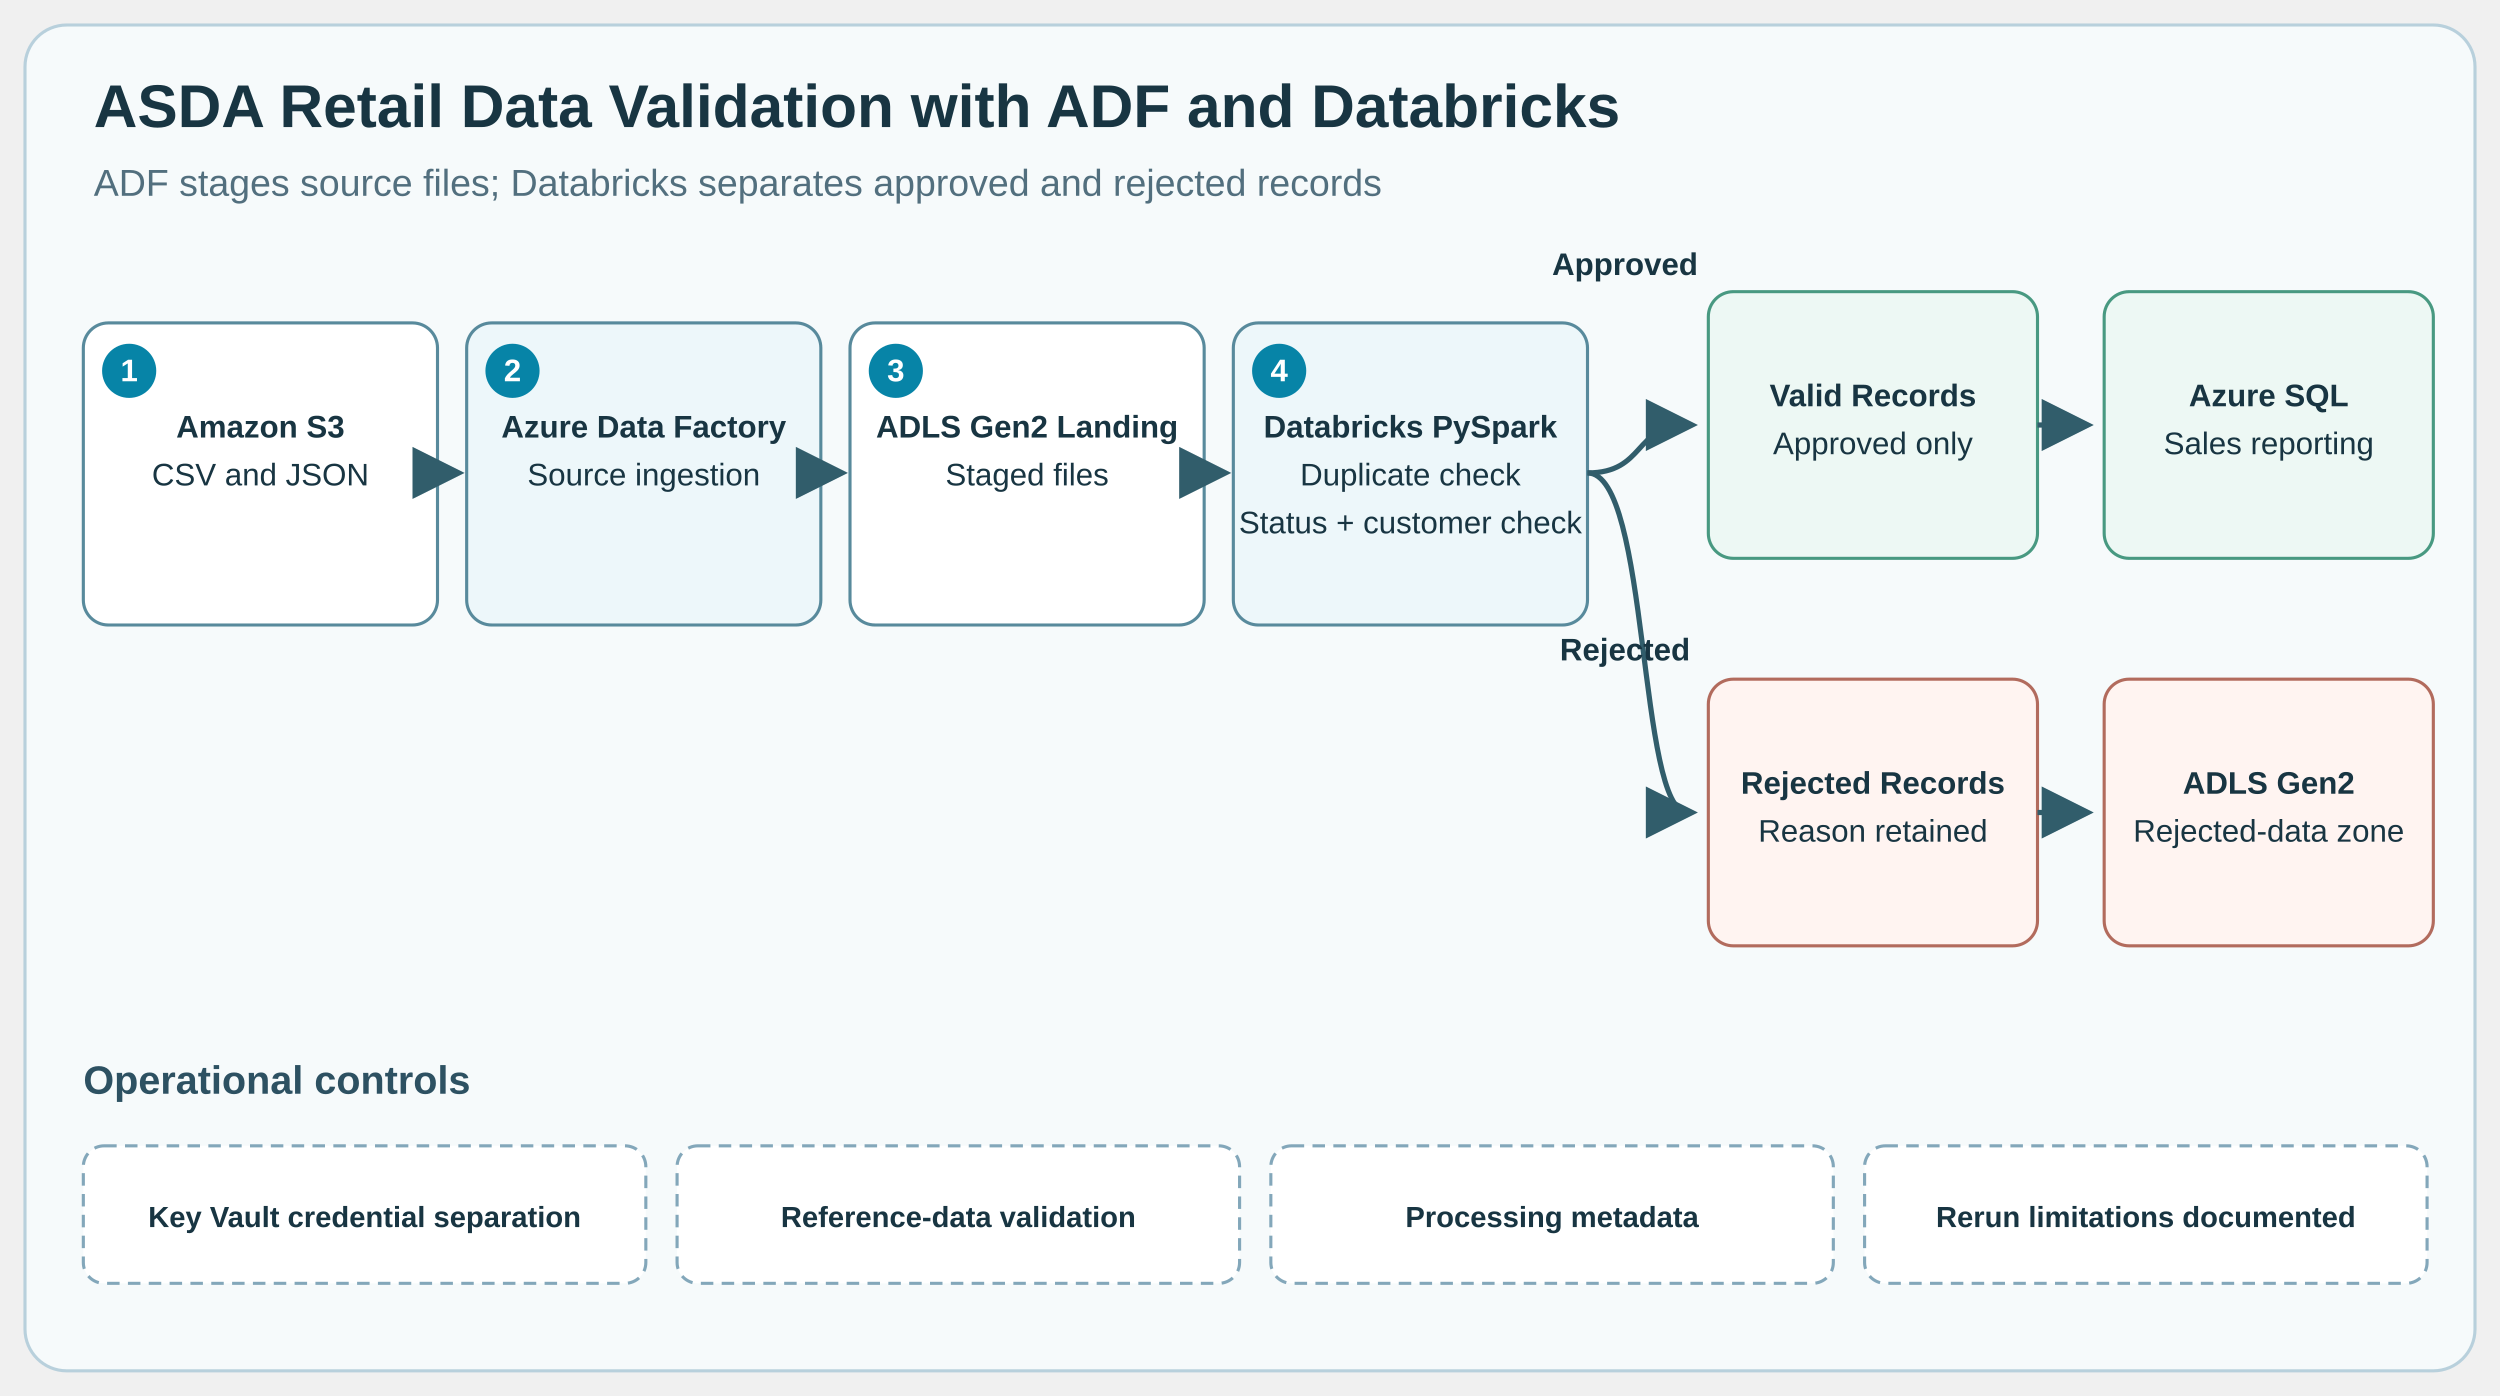
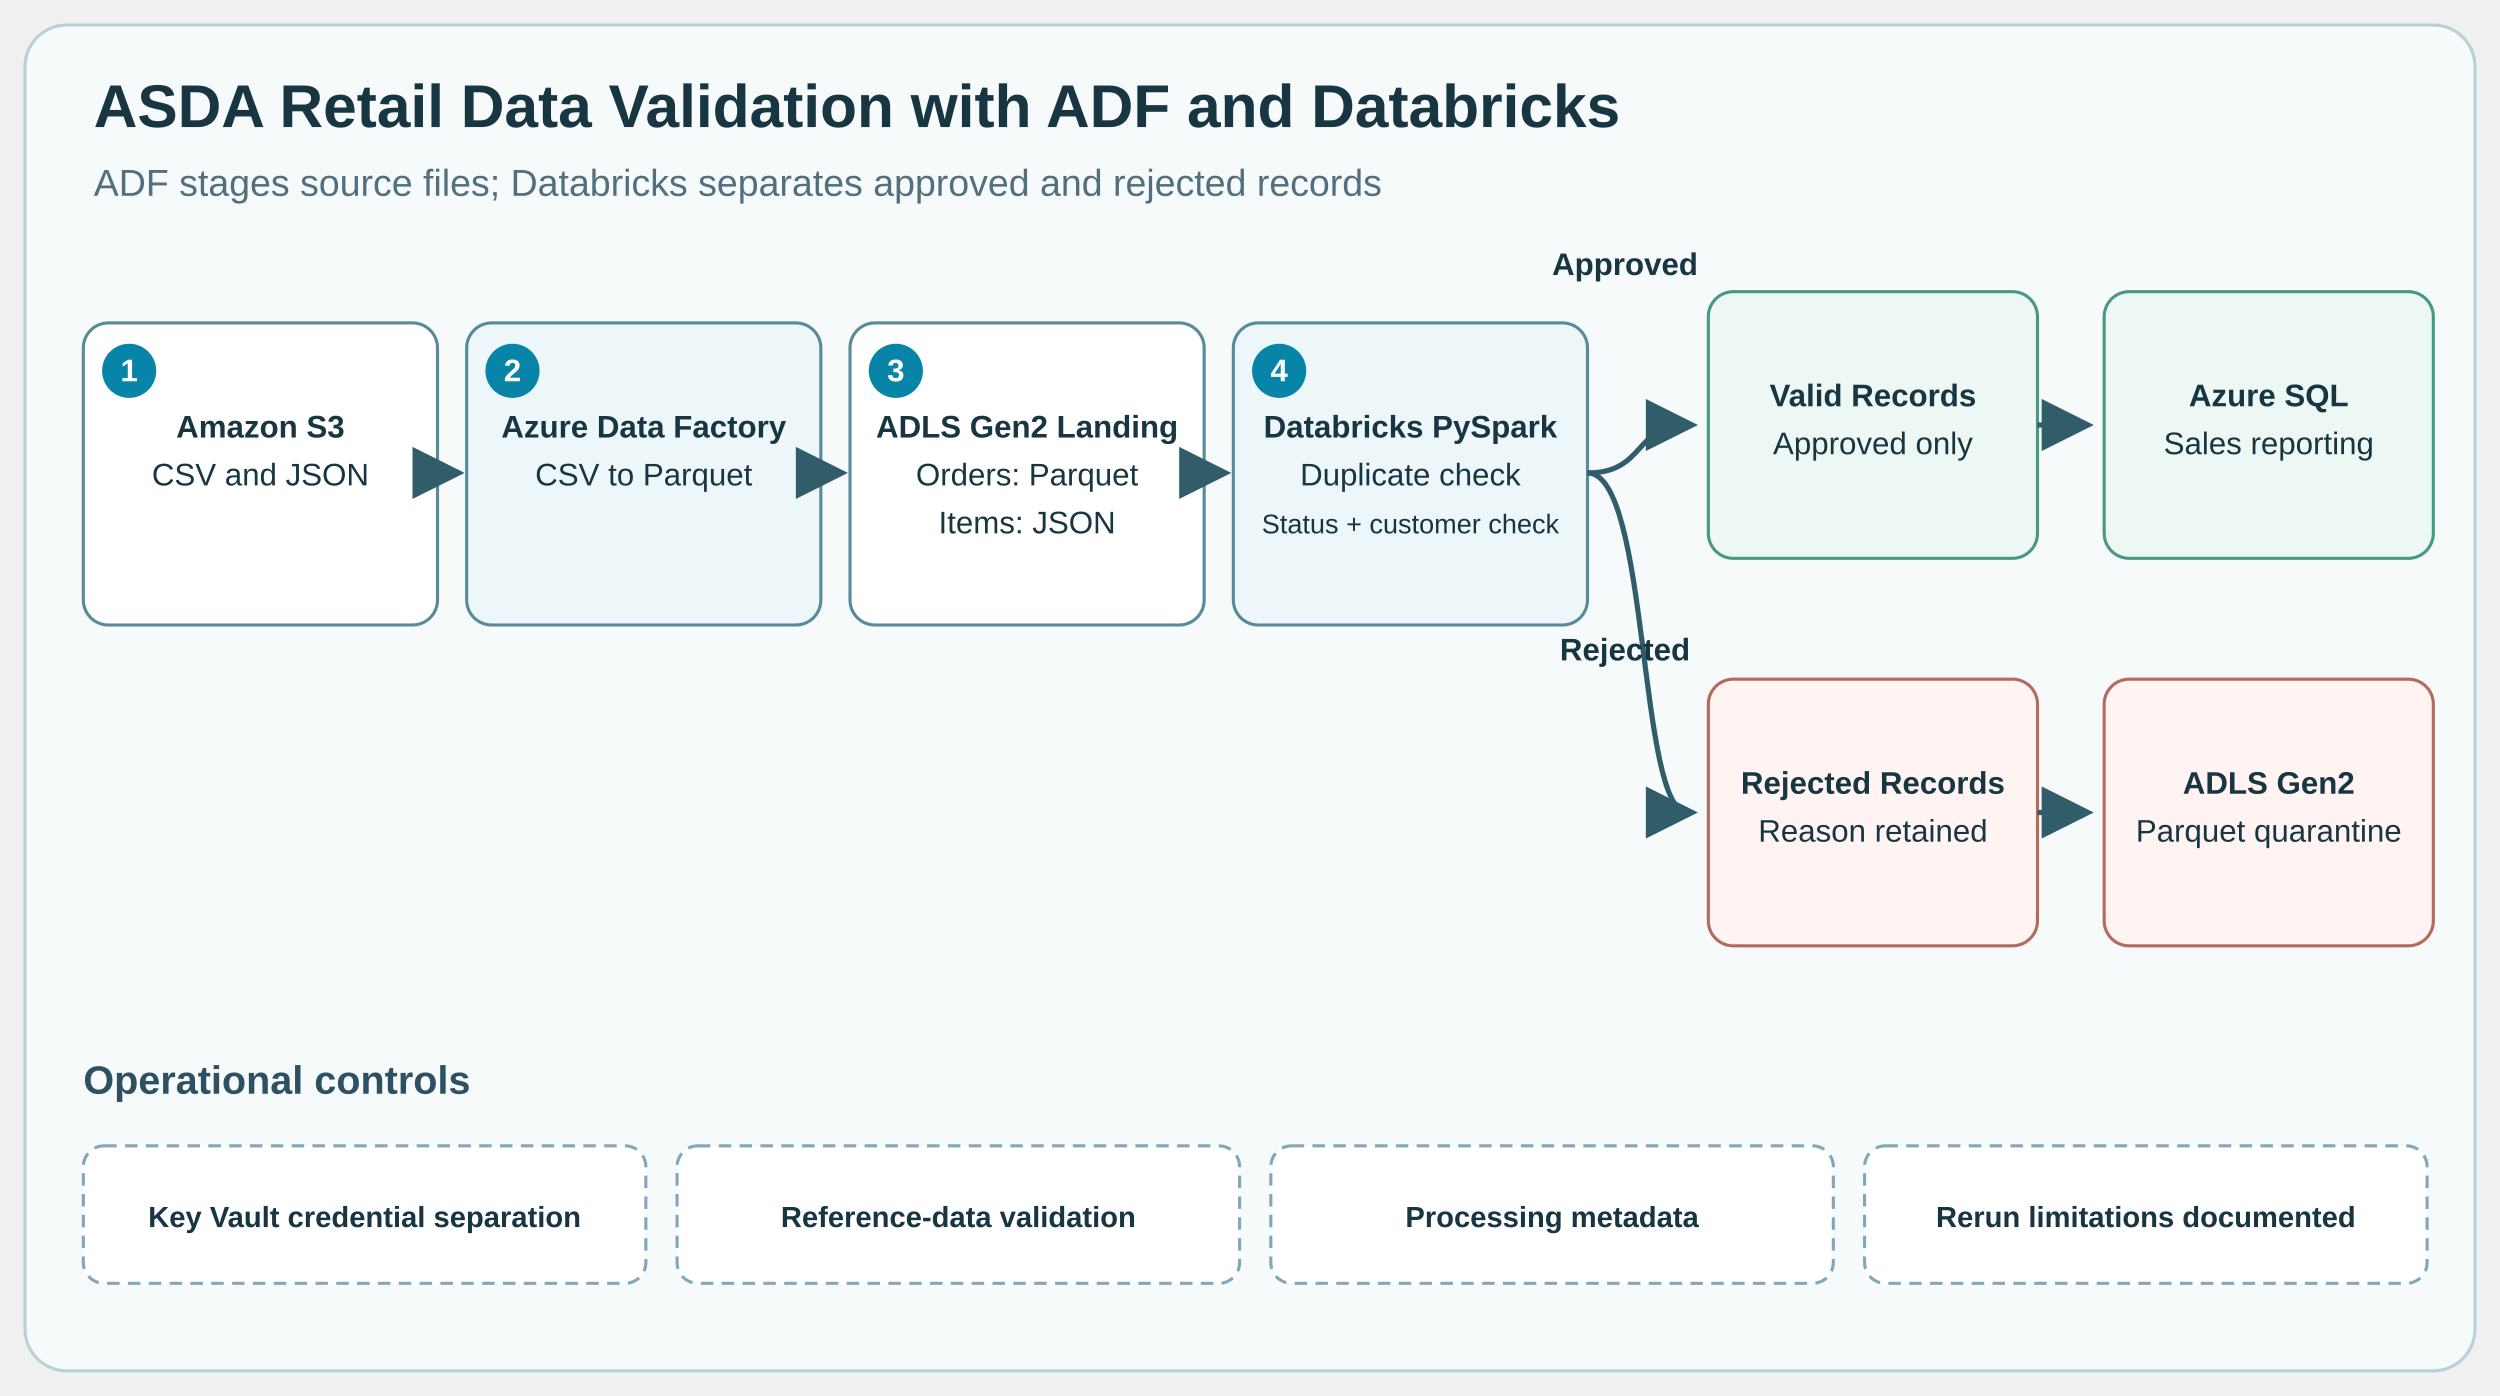
<svg xmlns="http://www.w3.org/2000/svg" width="1200" height="670" viewBox="0 0 1200 670" role="img" aria-labelledby="title desc">
  <defs>
    <marker id="arrow" markerWidth="10" markerHeight="10" refX="8" refY="5" orient="auto">
      <path d="M0 0 L10 5 L0 10 Z" fill="#315d6b" />
    </marker>
  </defs>
  <g font-family="Arial, Helvetica, sans-serif">
    <rect x="12" y="12" width="1176" height="646" rx="20" fill="#f6fafb" stroke="#b8d0dc" stroke-width="1.5" />
    <text x="45" y="61" text-anchor="start" font-size="29" font-weight="700" fill="#183542">ASDA Retail Data Validation with ADF and Databricks</text>
    <text x="45" y="94" text-anchor="start" font-size="18" font-weight="400" fill="#526f7e">ADF stages source files; Databricks separates approved and rejected records</text>
    <rect x="40" y="155" width="170" height="145" rx="12" fill="#fff" stroke="#588a9c" stroke-width="1.5" />
    <circle cx="62" cy="178" r="13" fill="#0784a7" />
    <text x="62" y="183" text-anchor="middle" font-size="15" font-weight="700" fill="#fff">1</text>
    <text x="125" y="210" text-anchor="middle" font-size="15" font-weight="700" fill="#183542">Amazon S3</text>
    <text x="125" y="233" text-anchor="middle" font-size="15" font-weight="400" fill="#183542">CSV and JSON</text>
    <rect x="224" y="155" width="170" height="145" rx="12" fill="#edf7fa" stroke="#588a9c" stroke-width="1.5" />
    <circle cx="246" cy="178" r="13" fill="#0784a7" />
    <text x="246" y="183" text-anchor="middle" font-size="15" font-weight="700" fill="#fff">2</text>
    <text x="309" y="210" text-anchor="middle" font-size="15" font-weight="700" fill="#183542">Azure Data Factory</text>
-     <text x="309" y="233" text-anchor="middle" font-size="15" font-weight="400" fill="#183542">Source ingestion</text>
+     <text x="309" y="233" text-anchor="middle" font-size="15" font-weight="400" fill="#183542">CSV to Parquet</text>
    <rect x="408" y="155" width="170" height="145" rx="12" fill="#fff" stroke="#588a9c" stroke-width="1.5" />
    <circle cx="430" cy="178" r="13" fill="#0784a7" />
    <text x="430" y="183" text-anchor="middle" font-size="15" font-weight="700" fill="#fff">3</text>
    <text x="493" y="210" text-anchor="middle" font-size="15" font-weight="700" fill="#183542">ADLS Gen2 Landing</text>
-     <text x="493" y="233" text-anchor="middle" font-size="15" font-weight="400" fill="#183542">Staged files</text>
+     <text x="493" y="233" text-anchor="middle" font-size="15" font-weight="400" fill="#183542">Orders: Parquet</text>
+     <text x="493" y="256" text-anchor="middle" font-size="15" font-weight="400" fill="#183542">Items: JSON</text>
    <rect x="592" y="155" width="170" height="145" rx="12" fill="#edf7fa" stroke="#588a9c" stroke-width="1.5" />
    <circle cx="614" cy="178" r="13" fill="#0784a7" />
    <text x="614" y="183" text-anchor="middle" font-size="15" font-weight="700" fill="#fff">4</text>
    <text x="677" y="210" text-anchor="middle" font-size="15" font-weight="700" fill="#183542">Databricks PySpark</text>
    <text x="677" y="233" text-anchor="middle" font-size="15" font-weight="400" fill="#183542">Duplicate check</text>
-     <text x="677" y="256" text-anchor="middle" font-size="15" font-weight="400" fill="#183542">Status + customer check</text>
+     <text x="677" y="256" text-anchor="middle" font-size="13" font-weight="400" fill="#183542">Status + customer check</text>
    <rect x="820" y="140" width="158" height="128" rx="12" fill="#edf8f4" stroke="#489981" stroke-width="1.5" />
    <text x="899" y="195" text-anchor="middle" font-size="15" font-weight="700" fill="#183542">Valid Records</text>
    <text x="899" y="218" text-anchor="middle" font-size="15" font-weight="400" fill="#183542">Approved only</text>
    <rect x="1010" y="140" width="158" height="128" rx="12" fill="#edf8f4" stroke="#489981" stroke-width="1.5" />
    <text x="1089" y="195" text-anchor="middle" font-size="15" font-weight="700" fill="#183542">Azure SQL</text>
    <text x="1089" y="218" text-anchor="middle" font-size="15" font-weight="400" fill="#183542">Sales reporting</text>
    <rect x="820" y="326" width="158" height="128" rx="12" fill="#fff4f1" stroke="#b26b5d" stroke-width="1.5" />
    <text x="899" y="381" text-anchor="middle" font-size="15" font-weight="700" fill="#183542">Rejected Records</text>
    <text x="899" y="404" text-anchor="middle" font-size="15" font-weight="400" fill="#183542">Reason retained</text>
    <rect x="1010" y="326" width="158" height="128" rx="12" fill="#fff4f1" stroke="#b26b5d" stroke-width="1.5" />
    <text x="1089" y="381" text-anchor="middle" font-size="15" font-weight="700" fill="#183542">ADLS Gen2</text>
-     <text x="1089" y="404" text-anchor="middle" font-size="15" font-weight="400" fill="#183542">Rejected-data zone</text>
+     <text x="1089" y="404" text-anchor="middle" font-size="15" font-weight="400" fill="#183542">Parquet quarantine</text>
    <g fill="none" stroke="#315d6b" stroke-width="2.5" marker-end="url(#arrow)">
      <path d="M210 227 H218" />
      <path d="M394 227 H402" />
      <path d="M578 227 H586" />
      <path d="M762 227 C790 227 784 204 810 204" />
      <path d="M762 227 C792 227 786 390 810 390" />
      <path d="M978 204 H1000" />
      <path d="M978 390 H1000" />
    </g>
    <text x="780" y="132" text-anchor="middle" font-size="15" font-weight="700" fill="#183542">Approved</text>
    <text x="780" y="317" text-anchor="middle" font-size="15" font-weight="700" fill="#183542">Rejected</text>
    <text x="40" y="525" text-anchor="start" font-size="19" font-weight="700" fill="#2d5162">Operational controls</text>
    <rect x="40" y="550" width="270" height="66" rx="10" fill="#fff" stroke="#83a7ba" stroke-width="1.5" stroke-dasharray="6 4" />
    <text x="175" y="589" text-anchor="middle" font-size="14" font-weight="700" fill="#183542">Key Vault credential separation</text>
    <rect x="325" y="550" width="270" height="66" rx="10" fill="#fff" stroke="#83a7ba" stroke-width="1.5" stroke-dasharray="6 4" />
    <text x="460" y="589" text-anchor="middle" font-size="14" font-weight="700" fill="#183542">Reference-data validation</text>
    <rect x="610" y="550" width="270" height="66" rx="10" fill="#fff" stroke="#83a7ba" stroke-width="1.5" stroke-dasharray="6 4" />
    <text x="745" y="589" text-anchor="middle" font-size="14" font-weight="700" fill="#183542">Processing metadata</text>
    <rect x="895" y="550" width="270" height="66" rx="10" fill="#fff" stroke="#83a7ba" stroke-width="1.5" stroke-dasharray="6 4" />
    <text x="1030" y="589" text-anchor="middle" font-size="14" font-weight="700" fill="#183542">Rerun limitations documented</text>
  </g>
</svg>
